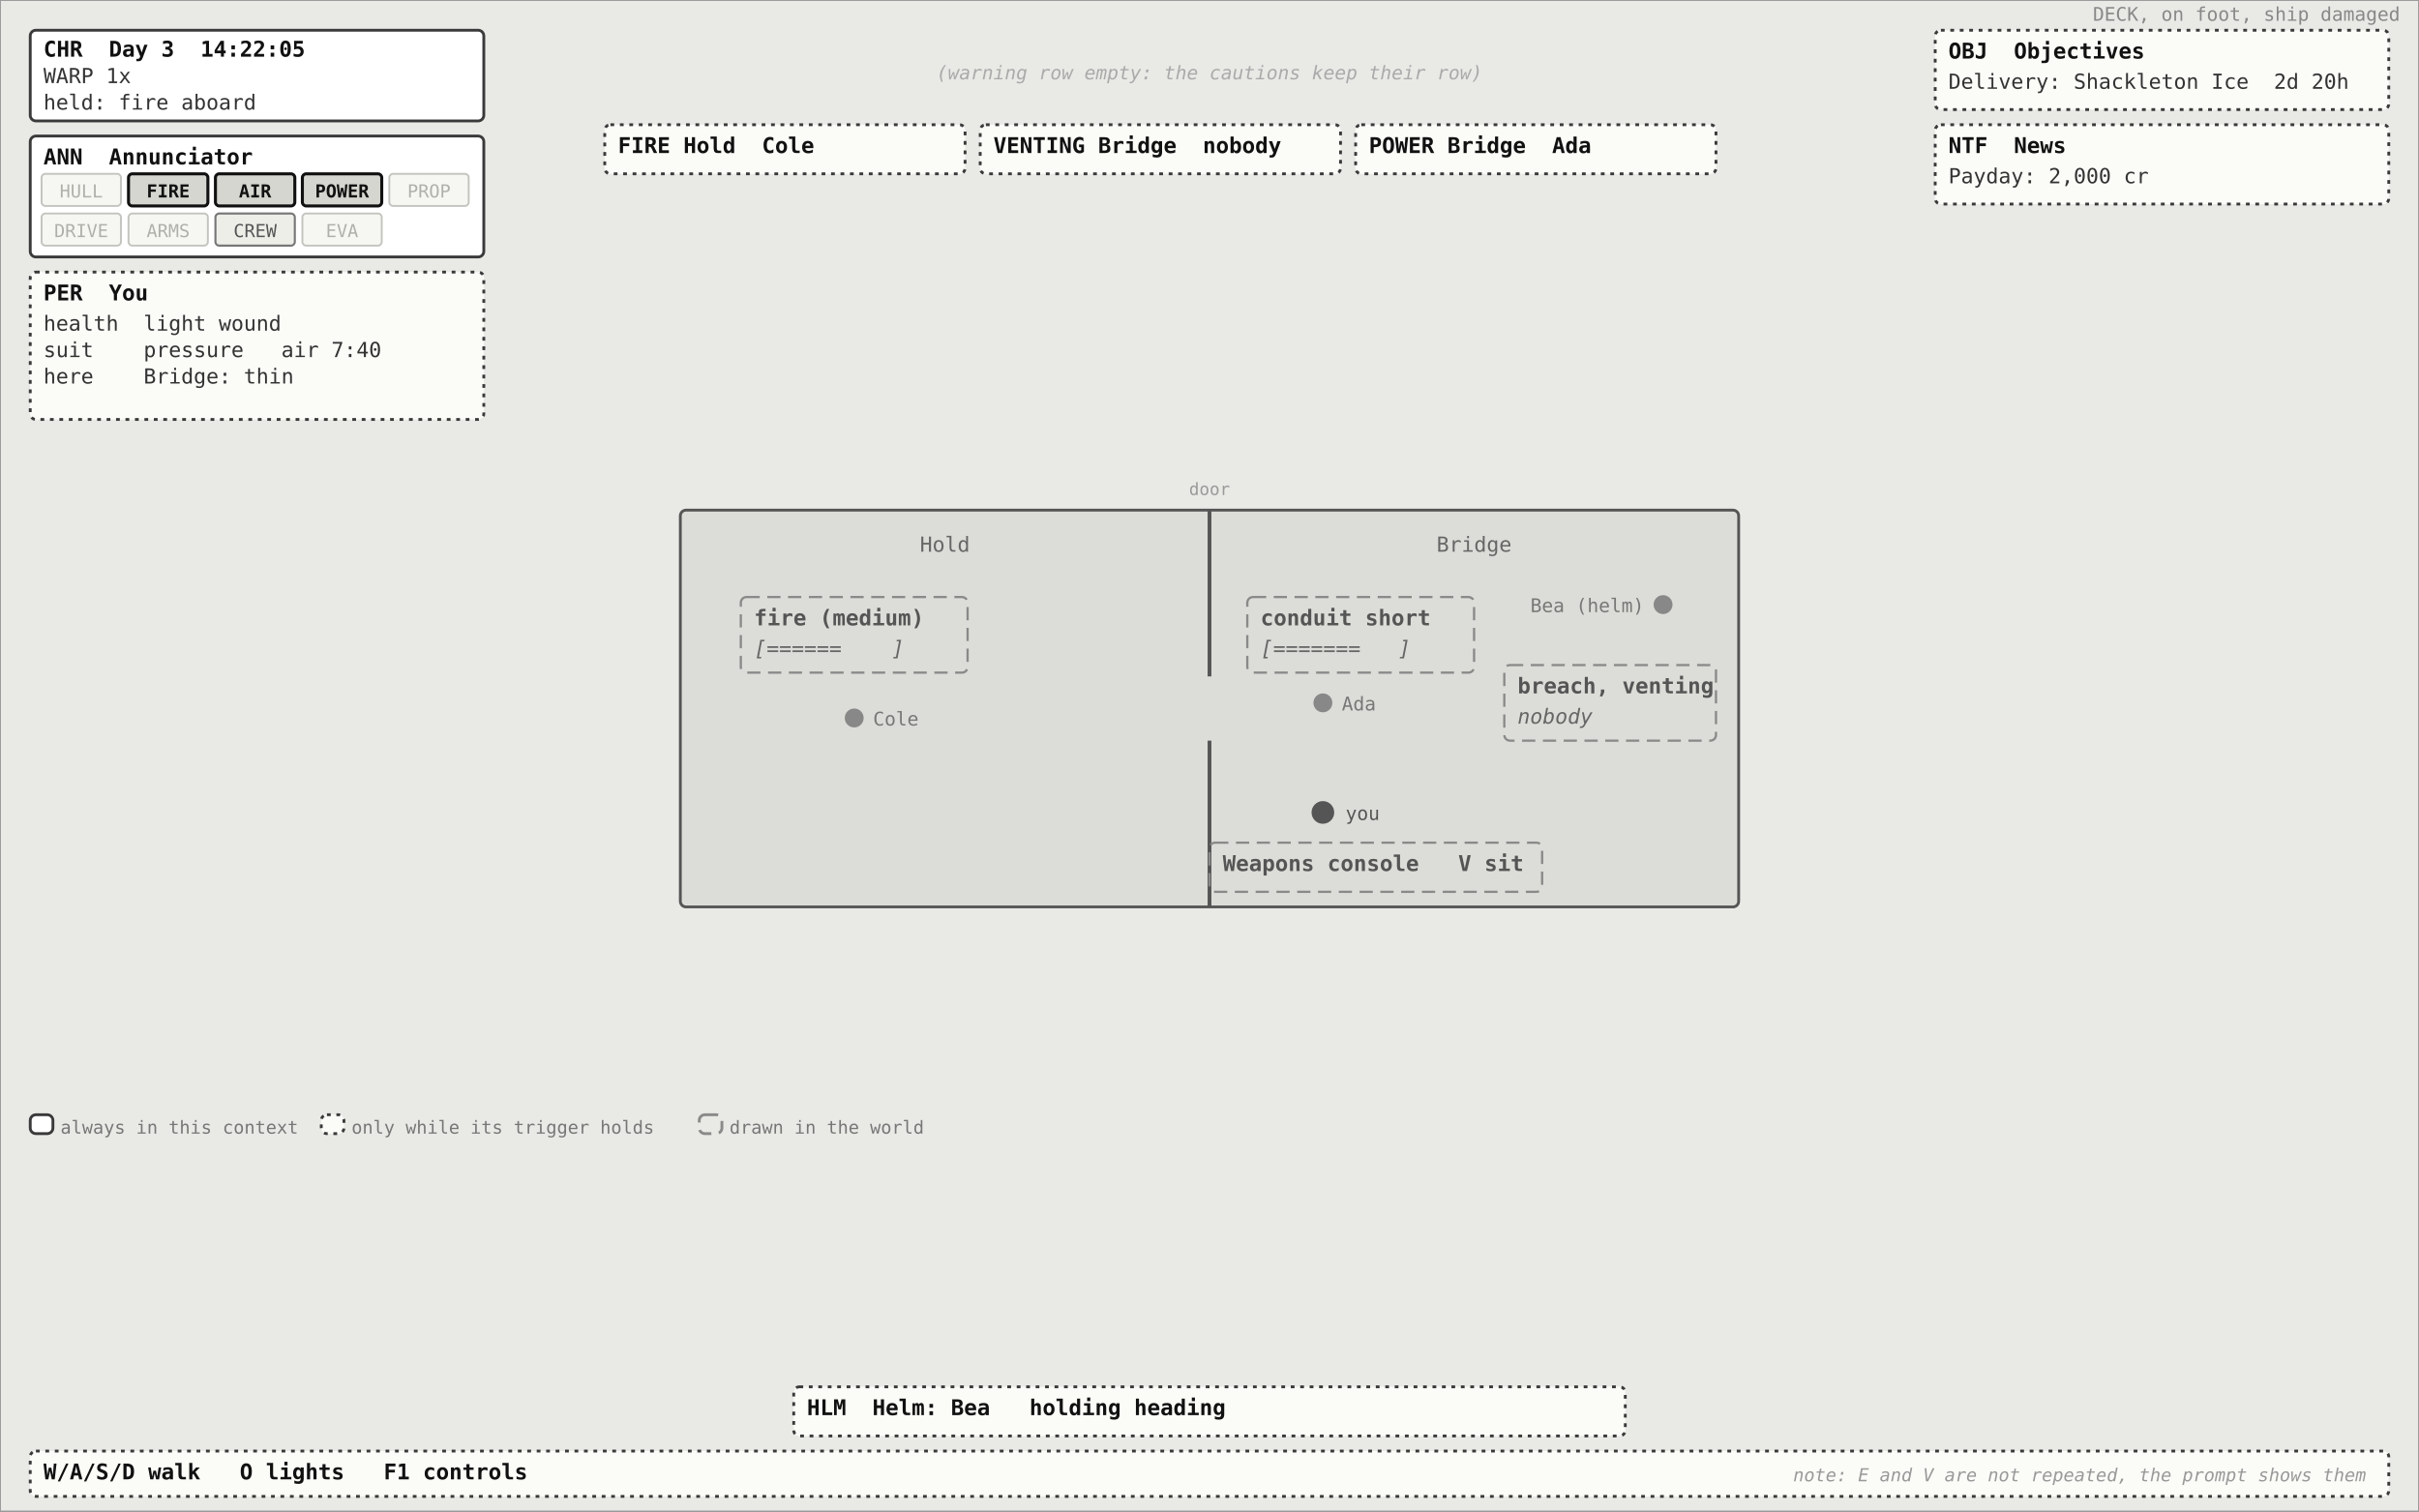
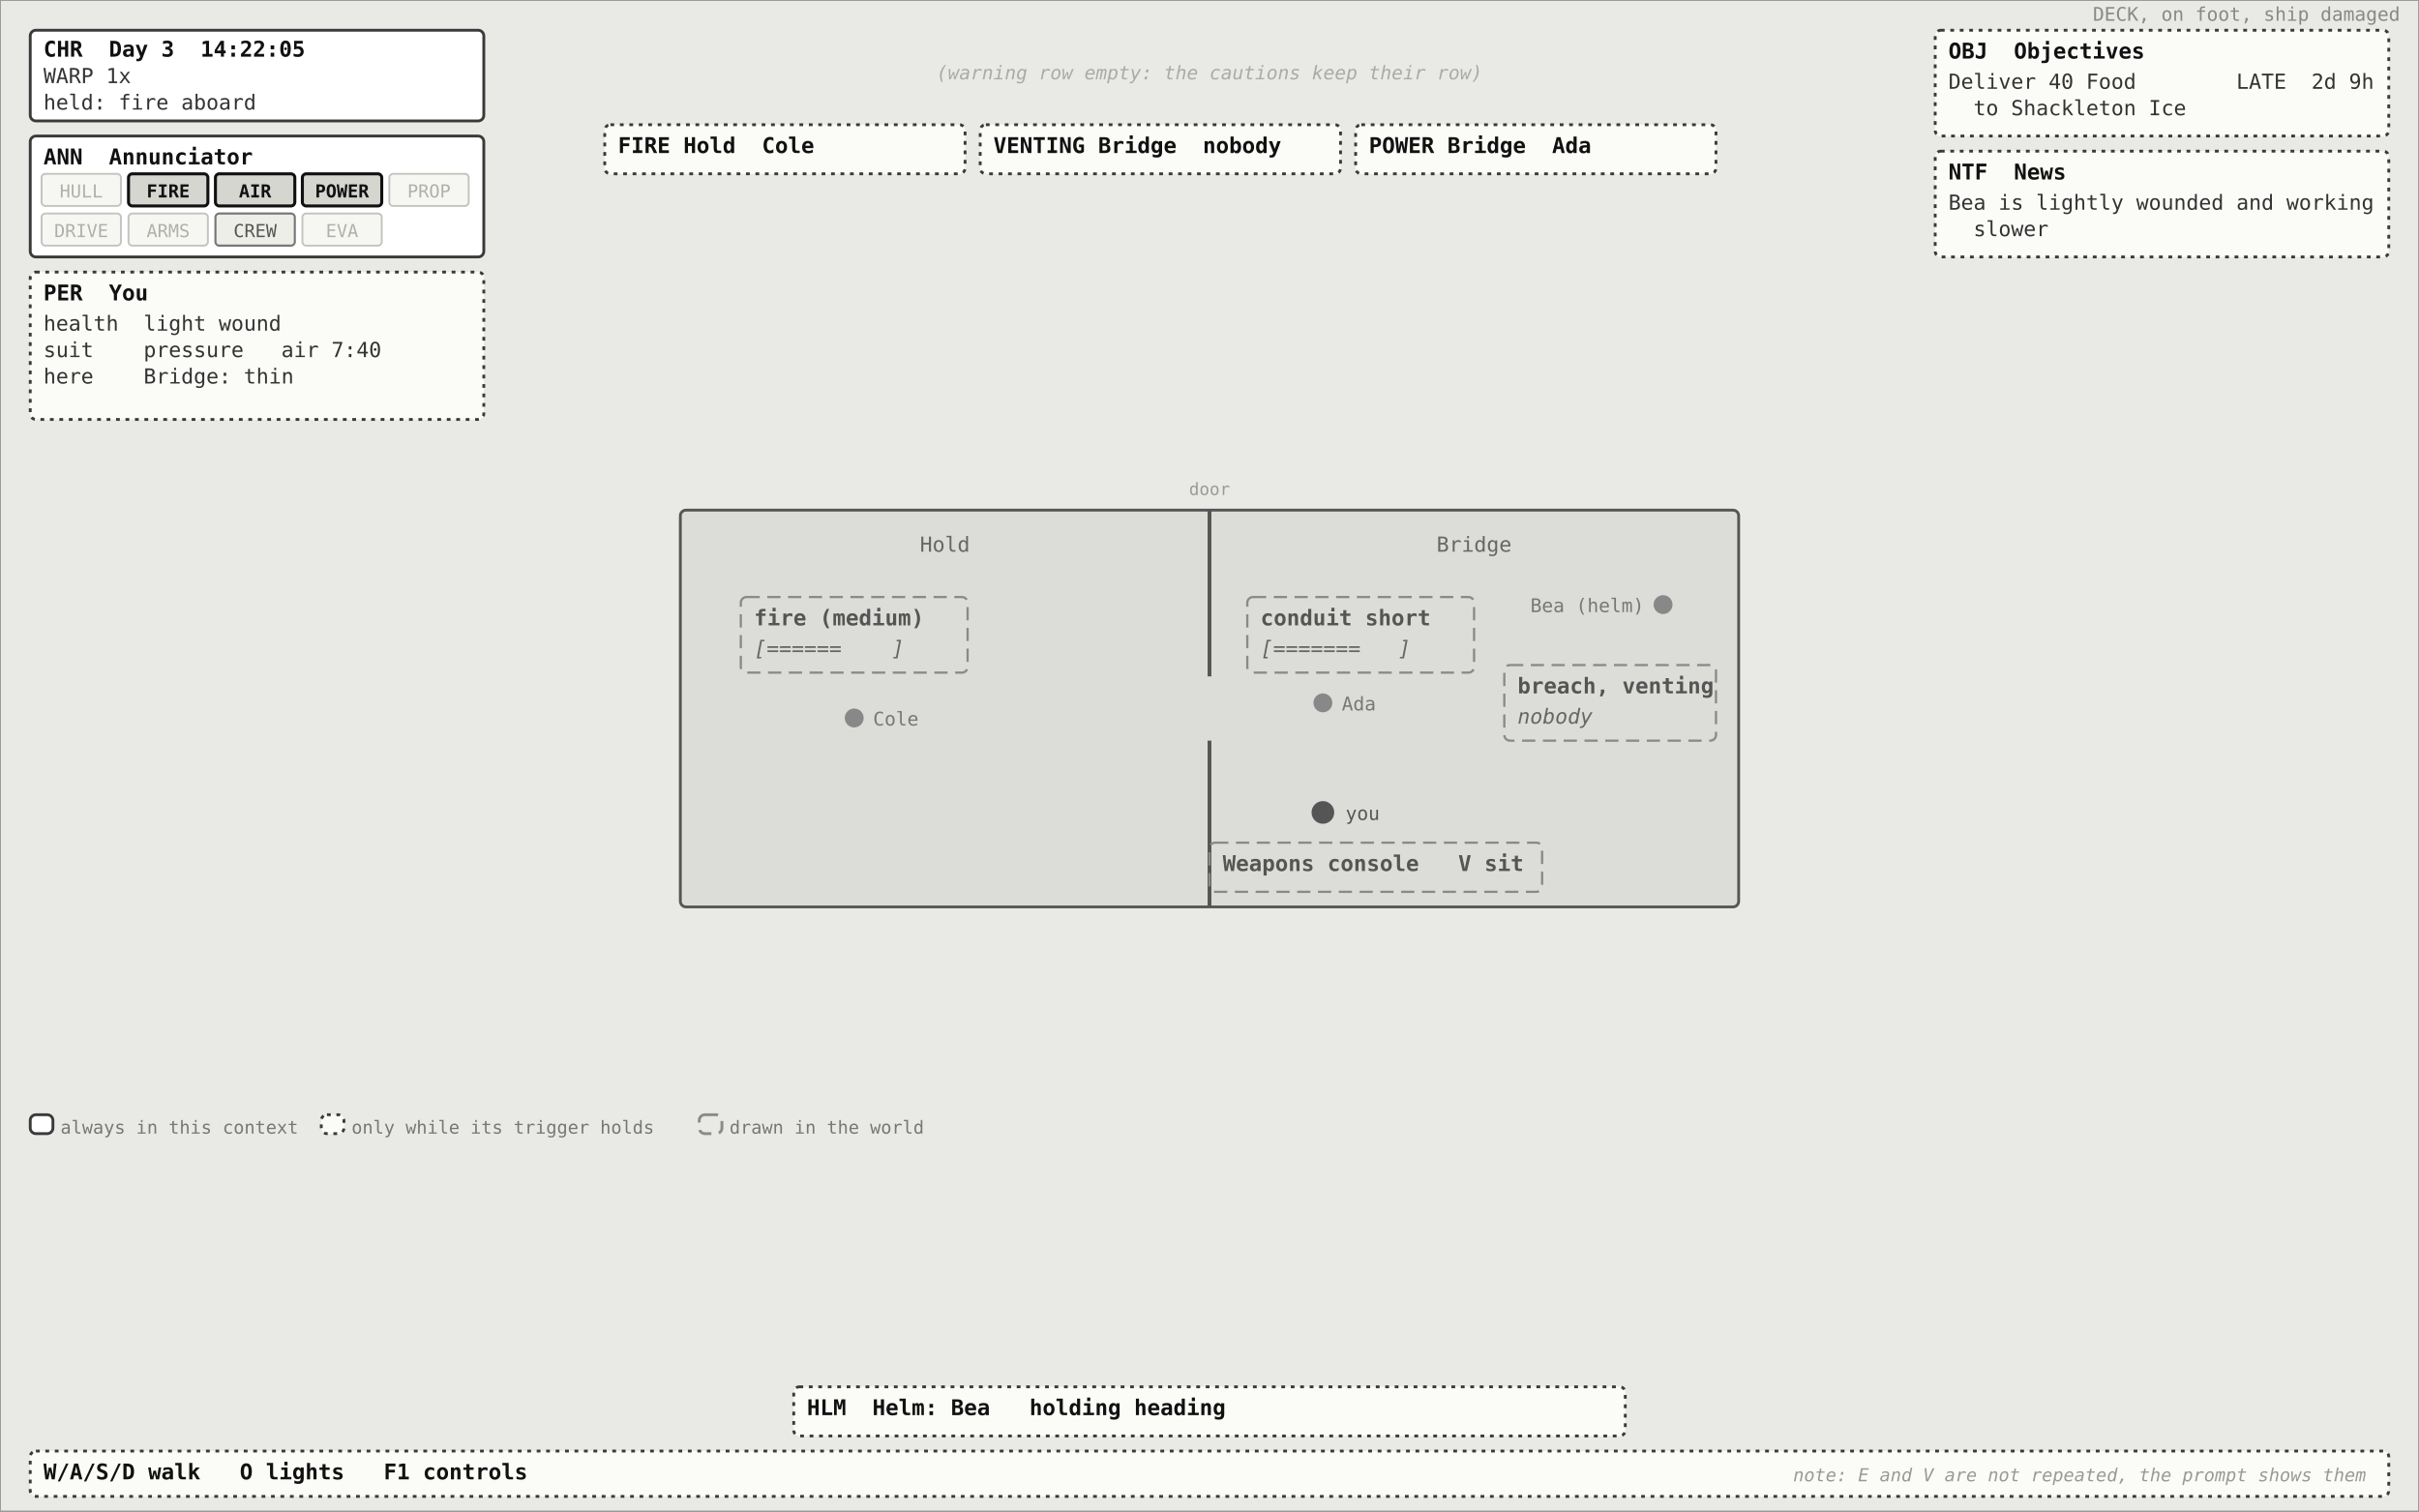
<svg xmlns="http://www.w3.org/2000/svg" width="1280" height="800" viewBox="0 0 1280 800" role="img" aria-label="On deck during damage control">
  <rect x="0" y="0" width="1280" height="800" rx="0" fill="#e9e9e6" stroke="#9a9a9a" stroke-width="1" />
  <text x="1270" y="11" font-family="DejaVu Sans Mono, Menlo, Consolas, monospace" font-size="10" font-weight="normal" font-style="normal" fill="#888" text-anchor="end" xml:space="preserve" style="white-space:pre">DECK, on foot, ship damaged</text>
  <rect x="360" y="270" width="560" height="210" rx="3" fill="#dcdcd8" stroke="#555" stroke-width="1.5" />
  <line x1="640" y1="270" x2="640" y2="358" stroke="#555" stroke-width="2" />
  <line x1="640" y1="392" x2="640" y2="480" stroke="#555" stroke-width="2" />
  <text x="640" y="262" font-family="DejaVu Sans Mono, Menlo, Consolas, monospace" font-size="9" font-weight="normal" font-style="normal" fill="#999" text-anchor="middle" xml:space="preserve" style="white-space:pre">door</text>
  <text x="500" y="292" font-family="DejaVu Sans Mono, Menlo, Consolas, monospace" font-size="11" font-weight="normal" font-style="normal" fill="#666" text-anchor="middle" xml:space="preserve" style="white-space:pre">Hold</text>
  <text x="780" y="292" font-family="DejaVu Sans Mono, Menlo, Consolas, monospace" font-size="11" font-weight="normal" font-style="normal" fill="#666" text-anchor="middle" xml:space="preserve" style="white-space:pre">Bridge</text>
  <rect x="392" y="316" width="120" height="40" rx="3" fill="none" stroke="#8a8a8a" stroke-width="1.2" stroke-dasharray="7 4" />
  <text x="399" y="331" font-family="DejaVu Sans Mono, Menlo, Consolas, monospace" font-size="11.5" font-weight="bold" font-style="normal" fill="#555" text-anchor="start" xml:space="preserve" style="white-space:pre">fire (medium)</text>
  <text x="399" y="347" font-family="DejaVu Sans Mono, Menlo, Consolas, monospace" font-size="11" font-weight="normal" font-style="italic" fill="#666" text-anchor="start" xml:space="preserve" style="white-space:pre">[======    ]</text>
  <circle cx="452" cy="380" r="5" fill="#888" />
  <text x="462" y="384" font-family="DejaVu Sans Mono, Menlo, Consolas, monospace" font-size="10" font-weight="normal" font-style="normal" fill="#777" text-anchor="start" xml:space="preserve" style="white-space:pre">Cole</text>
  <rect x="660" y="316" width="120" height="40" rx="3" fill="none" stroke="#8a8a8a" stroke-width="1.2" stroke-dasharray="7 4" />
  <text x="667" y="331" font-family="DejaVu Sans Mono, Menlo, Consolas, monospace" font-size="11.5" font-weight="bold" font-style="normal" fill="#555" text-anchor="start" xml:space="preserve" style="white-space:pre">conduit short</text>
  <text x="667" y="347" font-family="DejaVu Sans Mono, Menlo, Consolas, monospace" font-size="11" font-weight="normal" font-style="italic" fill="#666" text-anchor="start" xml:space="preserve" style="white-space:pre">[=======   ]</text>
  <circle cx="700" cy="372" r="5" fill="#888" />
  <text x="710" y="376" font-family="DejaVu Sans Mono, Menlo, Consolas, monospace" font-size="10" font-weight="normal" font-style="normal" fill="#777" text-anchor="start" xml:space="preserve" style="white-space:pre">Ada</text>
  <rect x="796" y="352" width="112" height="40" rx="3" fill="none" stroke="#8a8a8a" stroke-width="1.2" stroke-dasharray="7 4" />
  <text x="803" y="367" font-family="DejaVu Sans Mono, Menlo, Consolas, monospace" font-size="11.5" font-weight="bold" font-style="normal" fill="#555" text-anchor="start" xml:space="preserve" style="white-space:pre">breach, venting</text>
  <text x="803" y="383" font-family="DejaVu Sans Mono, Menlo, Consolas, monospace" font-size="11" font-weight="normal" font-style="italic" fill="#666" text-anchor="start" xml:space="preserve" style="white-space:pre">nobody</text>
  <circle cx="880" cy="320" r="5" fill="#888" />
  <text x="870" y="324" font-family="DejaVu Sans Mono, Menlo, Consolas, monospace" font-size="10" font-weight="normal" font-style="normal" fill="#777" text-anchor="end" xml:space="preserve" style="white-space:pre">Bea (helm)</text>
  <circle cx="700" cy="430" r="6" fill="#555" />
  <text x="712" y="434" font-family="DejaVu Sans Mono, Menlo, Consolas, monospace" font-size="10" font-weight="normal" font-style="normal" fill="#555" text-anchor="start" xml:space="preserve" style="white-space:pre">you</text>
  <rect x="640" y="446" width="176" height="26" rx="3" fill="none" stroke="#8a8a8a" stroke-width="1.2" stroke-dasharray="7 4" />
  <text x="647" y="461" font-family="DejaVu Sans Mono, Menlo, Consolas, monospace" font-size="11.5" font-weight="bold" font-style="normal" fill="#555" text-anchor="start" xml:space="preserve" style="white-space:pre">Weapons console   V sit</text>
  <rect x="16" y="16" width="240" height="48" rx="3" fill="#ffffff" stroke="#3a3a3a" stroke-width="1.5" />
  <text x="23" y="30" font-family="DejaVu Sans Mono, Menlo, Consolas, monospace" font-size="11.5" font-weight="bold" font-style="normal" fill="#111" text-anchor="start" xml:space="preserve" style="white-space:pre">CHR  Day 3  14:22:05</text>
  <text x="23" y="44" font-family="DejaVu Sans Mono, Menlo, Consolas, monospace" font-size="11" font-weight="normal" font-style="normal" fill="#333" text-anchor="start" xml:space="preserve" style="white-space:pre">WARP 1x</text>
  <text x="23" y="58" font-family="DejaVu Sans Mono, Menlo, Consolas, monospace" font-size="11" font-weight="normal" font-style="normal" fill="#333" text-anchor="start" xml:space="preserve" style="white-space:pre">held: fire aboard</text>
  <text x="640.0" y="42" font-family="DejaVu Sans Mono, Menlo, Consolas, monospace" font-size="10" font-weight="normal" font-style="italic" fill="#aaa" text-anchor="middle" xml:space="preserve" style="white-space:pre">(warning row empty: the cautions keep their row)</text>
  <rect x="320.0" y="66" width="190.667" height="26" rx="3" fill="#fbfbf8" stroke="#3a3a3a" stroke-width="1.5" stroke-dasharray="2 3" />
  <text x="327.0" y="81" font-family="DejaVu Sans Mono, Menlo, Consolas, monospace" font-size="11.5" font-weight="bold" font-style="normal" fill="#111" text-anchor="start" xml:space="preserve" style="white-space:pre">FIRE Hold  Cole</text>
  <rect x="518.667" y="66" width="190.667" height="26" rx="3" fill="#fbfbf8" stroke="#3a3a3a" stroke-width="1.5" stroke-dasharray="2 3" />
  <text x="525.667" y="81" font-family="DejaVu Sans Mono, Menlo, Consolas, monospace" font-size="11.5" font-weight="bold" font-style="normal" fill="#111" text-anchor="start" xml:space="preserve" style="white-space:pre">VENTING Bridge  nobody</text>
  <rect x="717.333" y="66" width="190.667" height="26" rx="3" fill="#fbfbf8" stroke="#3a3a3a" stroke-width="1.5" stroke-dasharray="2 3" />
  <text x="724.333" y="81" font-family="DejaVu Sans Mono, Menlo, Consolas, monospace" font-size="11.5" font-weight="bold" font-style="normal" fill="#111" text-anchor="start" xml:space="preserve" style="white-space:pre">POWER Bridge  Ada</text>
  <rect x="16" y="72" width="240" height="64" rx="3" fill="#ffffff" stroke="#3a3a3a" stroke-width="1.5" />
  <text x="23" y="87" font-family="DejaVu Sans Mono, Menlo, Consolas, monospace" font-size="11.5" font-weight="bold" font-style="normal" fill="#111" text-anchor="start" xml:space="preserve" style="white-space:pre">ANN  Annunciator</text>
  <rect x="22" y="92" width="42" height="17" rx="2" fill="#f6f6f3" stroke="#c4c4bf" stroke-width="1" />
  <text x="43" y="104.5" font-family="DejaVu Sans Mono, Menlo, Consolas, monospace" font-size="9.5" font-weight="normal" font-style="normal" fill="#b0b0aa" text-anchor="middle" xml:space="preserve" style="white-space:pre">HULL</text>
  <rect x="68" y="92" width="42" height="17" rx="2" fill="#d6d6d0" stroke="#111" stroke-width="1.6" />
  <text x="89" y="104.5" font-family="DejaVu Sans Mono, Menlo, Consolas, monospace" font-size="9.5" font-weight="bold" font-style="normal" fill="#111" text-anchor="middle" xml:space="preserve" style="white-space:pre">FIRE</text>
  <rect x="114" y="92" width="42" height="17" rx="2" fill="#d6d6d0" stroke="#111" stroke-width="1.6" />
  <text x="135" y="104.5" font-family="DejaVu Sans Mono, Menlo, Consolas, monospace" font-size="9.5" font-weight="bold" font-style="normal" fill="#111" text-anchor="middle" xml:space="preserve" style="white-space:pre">AIR</text>
  <rect x="160" y="92" width="42" height="17" rx="2" fill="#d6d6d0" stroke="#111" stroke-width="1.6" />
  <text x="181" y="104.5" font-family="DejaVu Sans Mono, Menlo, Consolas, monospace" font-size="9.5" font-weight="bold" font-style="normal" fill="#111" text-anchor="middle" xml:space="preserve" style="white-space:pre">POWER</text>
  <rect x="206" y="92" width="42" height="17" rx="2" fill="#f6f6f3" stroke="#c4c4bf" stroke-width="1" />
  <text x="227" y="104.5" font-family="DejaVu Sans Mono, Menlo, Consolas, monospace" font-size="9.5" font-weight="normal" font-style="normal" fill="#b0b0aa" text-anchor="middle" xml:space="preserve" style="white-space:pre">PROP</text>
  <rect x="22" y="113" width="42" height="17" rx="2" fill="#f6f6f3" stroke="#c4c4bf" stroke-width="1" />
  <text x="43" y="125.5" font-family="DejaVu Sans Mono, Menlo, Consolas, monospace" font-size="9.5" font-weight="normal" font-style="normal" fill="#b0b0aa" text-anchor="middle" xml:space="preserve" style="white-space:pre">DRIVE</text>
  <rect x="68" y="113" width="42" height="17" rx="2" fill="#f6f6f3" stroke="#c4c4bf" stroke-width="1" />
  <text x="89" y="125.5" font-family="DejaVu Sans Mono, Menlo, Consolas, monospace" font-size="9.5" font-weight="normal" font-style="normal" fill="#b0b0aa" text-anchor="middle" xml:space="preserve" style="white-space:pre">ARMS</text>
  <rect x="114" y="113" width="42" height="17" rx="2" fill="#eeeee9" stroke="#777" stroke-width="1.1" />
  <text x="135" y="125.5" font-family="DejaVu Sans Mono, Menlo, Consolas, monospace" font-size="9.5" font-weight="normal" font-style="normal" fill="#555" text-anchor="middle" xml:space="preserve" style="white-space:pre">CREW</text>
  <rect x="160" y="113" width="42" height="17" rx="2" fill="#f6f6f3" stroke="#c4c4bf" stroke-width="1" />
  <text x="181" y="125.5" font-family="DejaVu Sans Mono, Menlo, Consolas, monospace" font-size="9.5" font-weight="normal" font-style="normal" fill="#b0b0aa" text-anchor="middle" xml:space="preserve" style="white-space:pre">EVA</text>
  <rect x="16" y="144" width="240" height="78" rx="3" fill="#fbfbf8" stroke="#3a3a3a" stroke-width="1.5" stroke-dasharray="2 3" />
  <text x="23" y="159" font-family="DejaVu Sans Mono, Menlo, Consolas, monospace" font-size="11.5" font-weight="bold" font-style="normal" fill="#111" text-anchor="start" xml:space="preserve" style="white-space:pre">PER  You</text>
  <text x="23" y="175" font-family="DejaVu Sans Mono, Menlo, Consolas, monospace" font-size="11" font-weight="normal" font-style="normal" fill="#333" text-anchor="start" xml:space="preserve" style="white-space:pre">health  light wound</text>
  <text x="23" y="189" font-family="DejaVu Sans Mono, Menlo, Consolas, monospace" font-size="11" font-weight="normal" font-style="normal" fill="#333" text-anchor="start" xml:space="preserve" style="white-space:pre">suit    pressure   air 7:40</text>
  <text x="23" y="203" font-family="DejaVu Sans Mono, Menlo, Consolas, monospace" font-size="11" font-weight="normal" font-style="normal" fill="#333" text-anchor="start" xml:space="preserve" style="white-space:pre">here    Bridge: thin</text>
-   <rect x="1024" y="16" width="240" height="42" rx="3" fill="#fbfbf8" stroke="#3a3a3a" stroke-width="1.5" stroke-dasharray="2 3" />
+   <rect x="1024" y="16" width="240" height="56" rx="3" fill="#fbfbf8" stroke="#3a3a3a" stroke-width="1.5" stroke-dasharray="2 3" />
  <text x="1031" y="31" font-family="DejaVu Sans Mono, Menlo, Consolas, monospace" font-size="11.5" font-weight="bold" font-style="normal" fill="#111" text-anchor="start" xml:space="preserve" style="white-space:pre">OBJ  Objectives</text>
-   <text x="1031" y="47" font-family="DejaVu Sans Mono, Menlo, Consolas, monospace" font-size="11" font-weight="normal" font-style="normal" fill="#333" text-anchor="start" xml:space="preserve" style="white-space:pre">Delivery: Shackleton Ice  2d 20h</text>
-   <rect x="1024" y="66" width="240" height="42" rx="3" fill="#fbfbf8" stroke="#3a3a3a" stroke-width="1.5" stroke-dasharray="2 3" />
-   <text x="1031" y="81" font-family="DejaVu Sans Mono, Menlo, Consolas, monospace" font-size="11.5" font-weight="bold" font-style="normal" fill="#111" text-anchor="start" xml:space="preserve" style="white-space:pre">NTF  News</text>
-   <text x="1031" y="97" font-family="DejaVu Sans Mono, Menlo, Consolas, monospace" font-size="11" font-weight="normal" font-style="normal" fill="#333" text-anchor="start" xml:space="preserve" style="white-space:pre">Payday: 2,000 cr</text>
+   <text x="1031" y="47" font-family="DejaVu Sans Mono, Menlo, Consolas, monospace" font-size="11" font-weight="normal" font-style="normal" fill="#333" text-anchor="start" xml:space="preserve" style="white-space:pre">Deliver 40 Food        LATE  2d 9h</text>
+   <text x="1031" y="61" font-family="DejaVu Sans Mono, Menlo, Consolas, monospace" font-size="11" font-weight="normal" font-style="normal" fill="#333" text-anchor="start" xml:space="preserve" style="white-space:pre">  to Shackleton Ice</text>
+   <rect x="1024" y="80" width="240" height="56" rx="3" fill="#fbfbf8" stroke="#3a3a3a" stroke-width="1.5" stroke-dasharray="2 3" />
+   <text x="1031" y="95" font-family="DejaVu Sans Mono, Menlo, Consolas, monospace" font-size="11.5" font-weight="bold" font-style="normal" fill="#111" text-anchor="start" xml:space="preserve" style="white-space:pre">NTF  News</text>
+   <text x="1031" y="111" font-family="DejaVu Sans Mono, Menlo, Consolas, monospace" font-size="11" font-weight="normal" font-style="normal" fill="#333" text-anchor="start" xml:space="preserve" style="white-space:pre">Bea is lightly wounded and working</text>
+   <text x="1031" y="125" font-family="DejaVu Sans Mono, Menlo, Consolas, monospace" font-size="11" font-weight="normal" font-style="normal" fill="#333" text-anchor="start" xml:space="preserve" style="white-space:pre">  slower</text>
  <rect x="420" y="734" width="440" height="26" rx="3" fill="#fbfbf8" stroke="#3a3a3a" stroke-width="1.5" stroke-dasharray="2 3" />
  <text x="427" y="749" font-family="DejaVu Sans Mono, Menlo, Consolas, monospace" font-size="11.5" font-weight="bold" font-style="normal" fill="#111" text-anchor="start" xml:space="preserve" style="white-space:pre">HLM  Helm: Bea   holding heading</text>
  <rect x="16" y="768" width="1248" height="24" rx="3" fill="#fbfbf8" stroke="#3a3a3a" stroke-width="1.5" stroke-dasharray="2 3" />
  <text x="23" y="783" font-family="DejaVu Sans Mono, Menlo, Consolas, monospace" font-size="11.5" font-weight="bold" font-style="normal" fill="#111" text-anchor="start" xml:space="preserve" style="white-space:pre">W/A/S/D walk   O lights   F1 controls</text>
  <text x="1252" y="784" font-family="DejaVu Sans Mono, Menlo, Consolas, monospace" font-size="9.5" font-weight="normal" font-style="italic" fill="#999" text-anchor="end" xml:space="preserve" style="white-space:pre">note: E and V are not repeated, the prompt shows them</text>
  <rect x="16" y="590" width="12" height="10" rx="3" fill="#fff" stroke="#3a3a3a" stroke-width="1.5" />
  <text x="32" y="600" font-family="DejaVu Sans Mono, Menlo, Consolas, monospace" font-size="9.5" font-weight="normal" font-style="normal" fill="#777" text-anchor="start" xml:space="preserve" style="white-space:pre">always in this context</text>
  <rect x="170" y="590" width="12" height="10" rx="3" fill="#fbfbf8" stroke="#3a3a3a" stroke-width="1.5" stroke-dasharray="2 3" />
  <text x="186" y="600" font-family="DejaVu Sans Mono, Menlo, Consolas, monospace" font-size="9.5" font-weight="normal" font-style="normal" fill="#777" text-anchor="start" xml:space="preserve" style="white-space:pre">only while its trigger holds</text>
  <rect x="370" y="590" width="12" height="10" rx="3" fill="none" stroke="#8a8a8a" stroke-width="1.5" stroke-dasharray="7 4" />
  <text x="386" y="600" font-family="DejaVu Sans Mono, Menlo, Consolas, monospace" font-size="9.5" font-weight="normal" font-style="normal" fill="#777" text-anchor="start" xml:space="preserve" style="white-space:pre">drawn in the world</text>
</svg>
